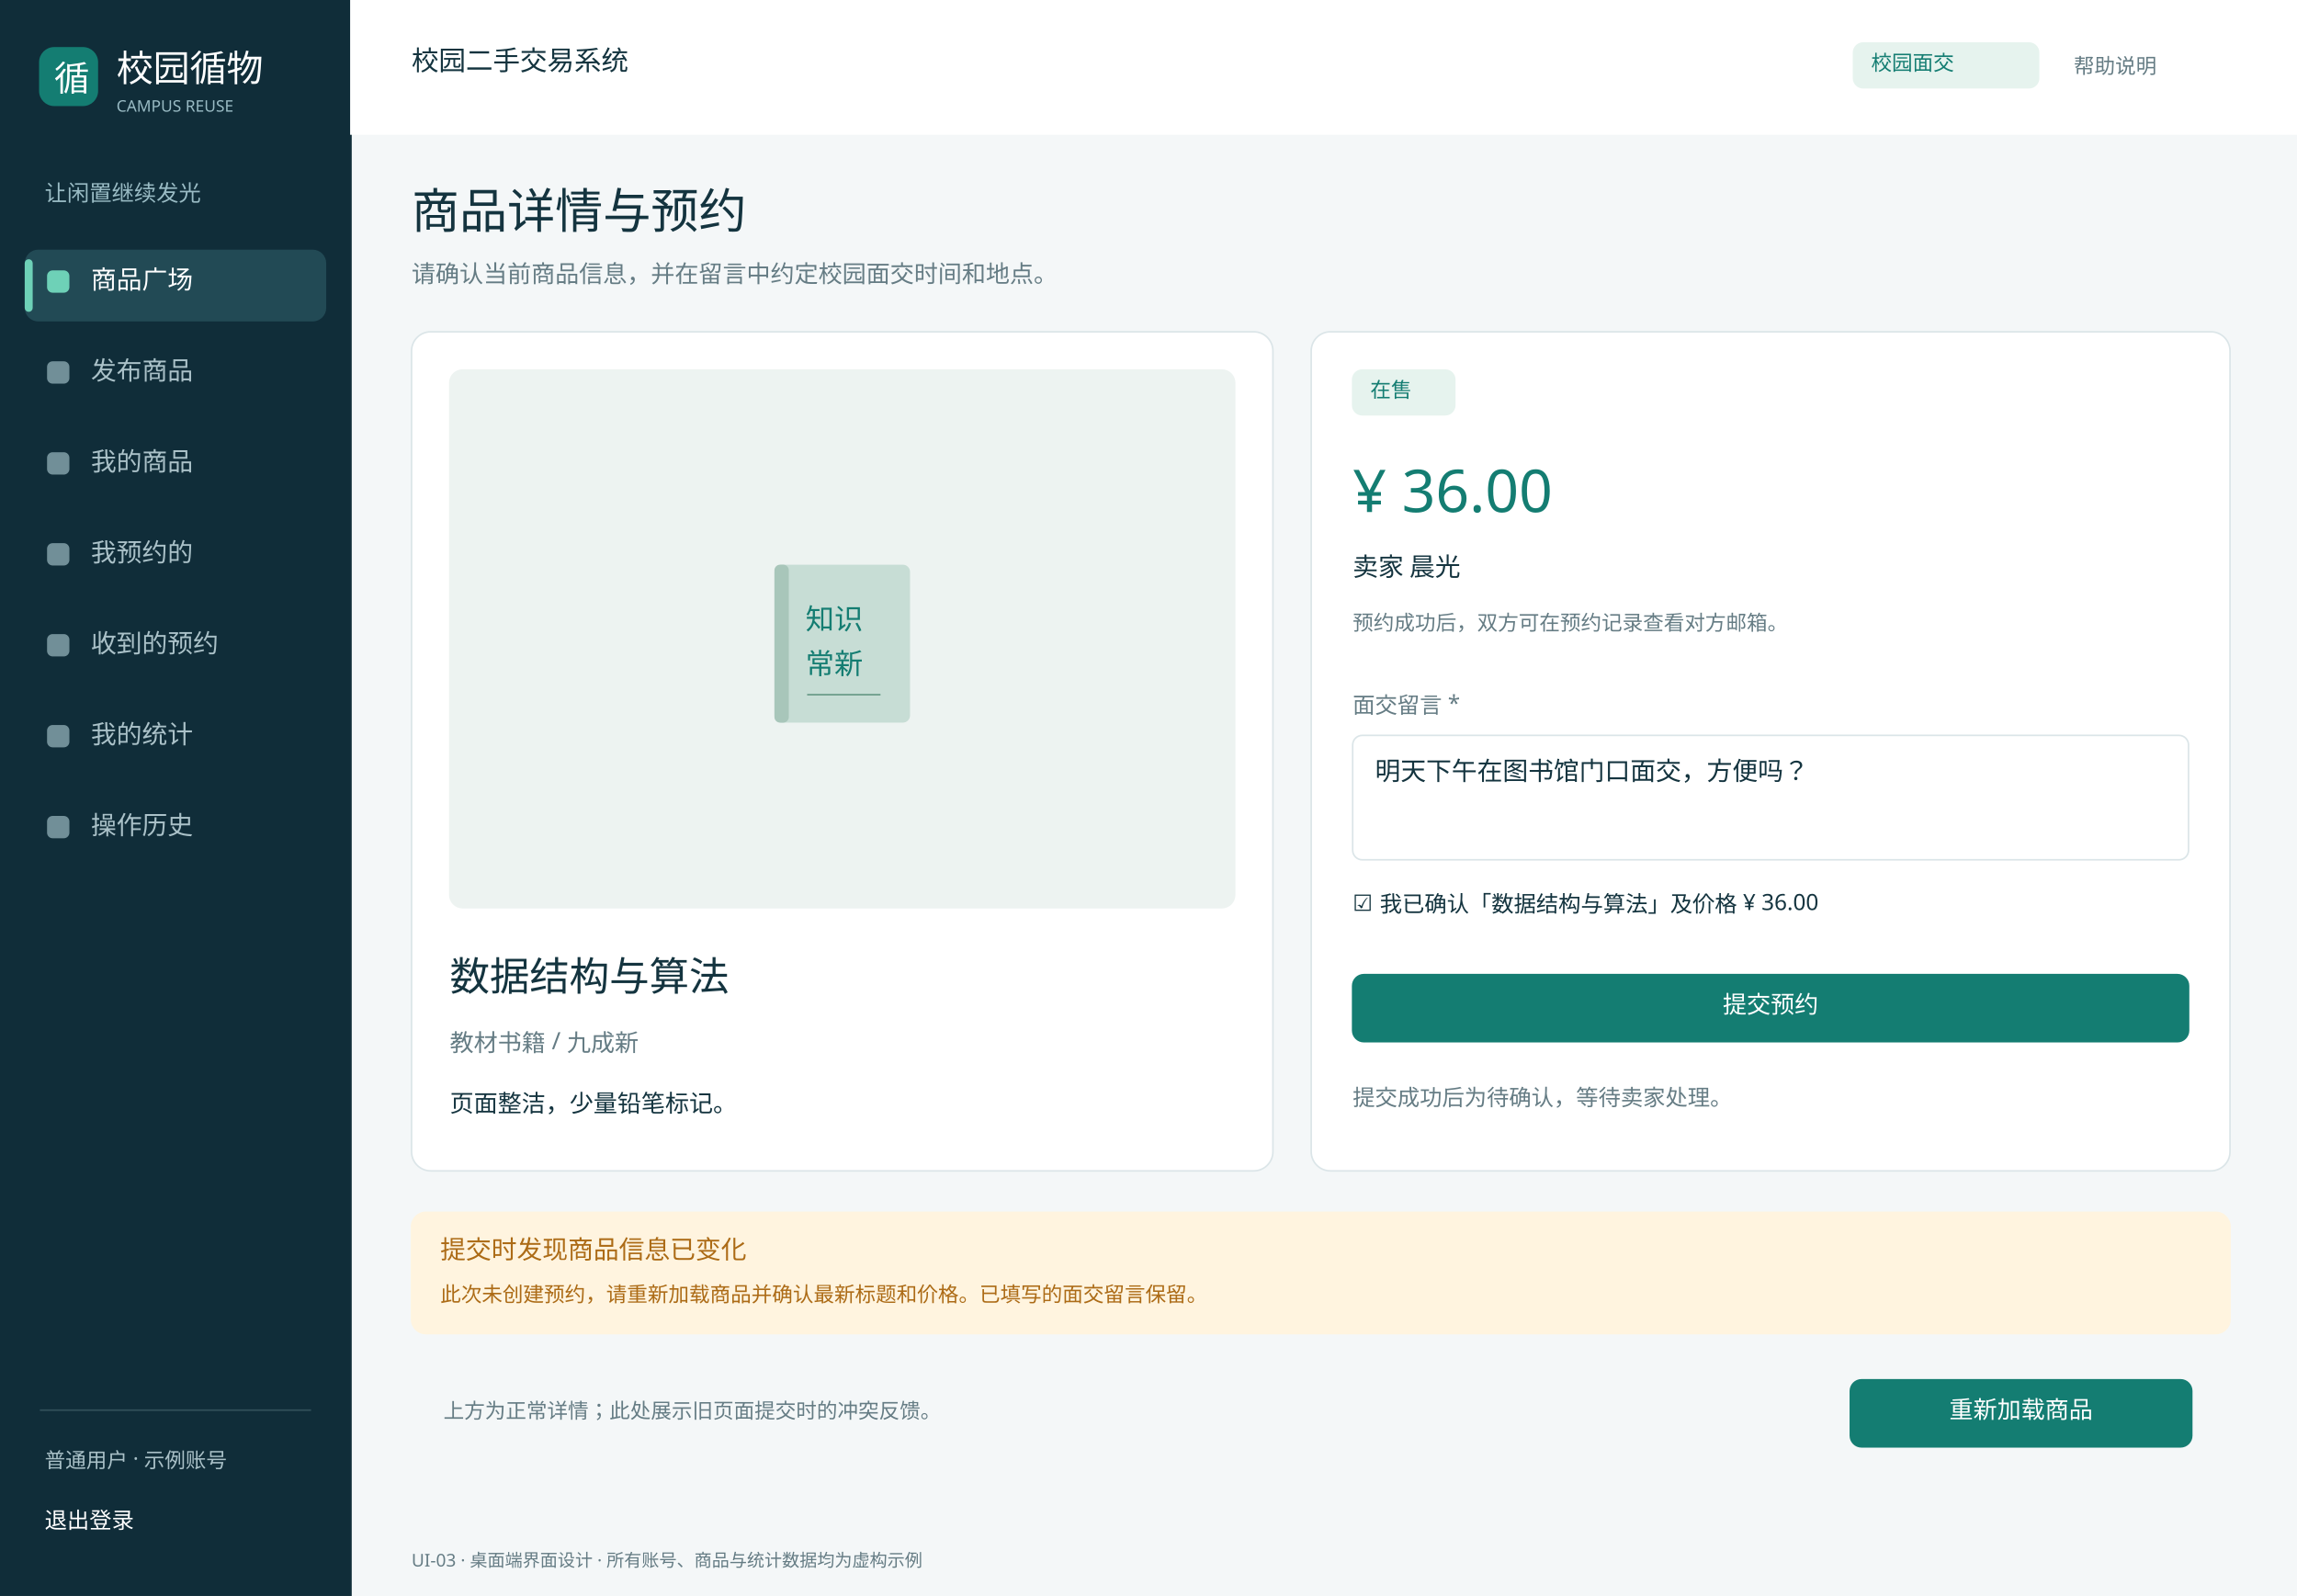
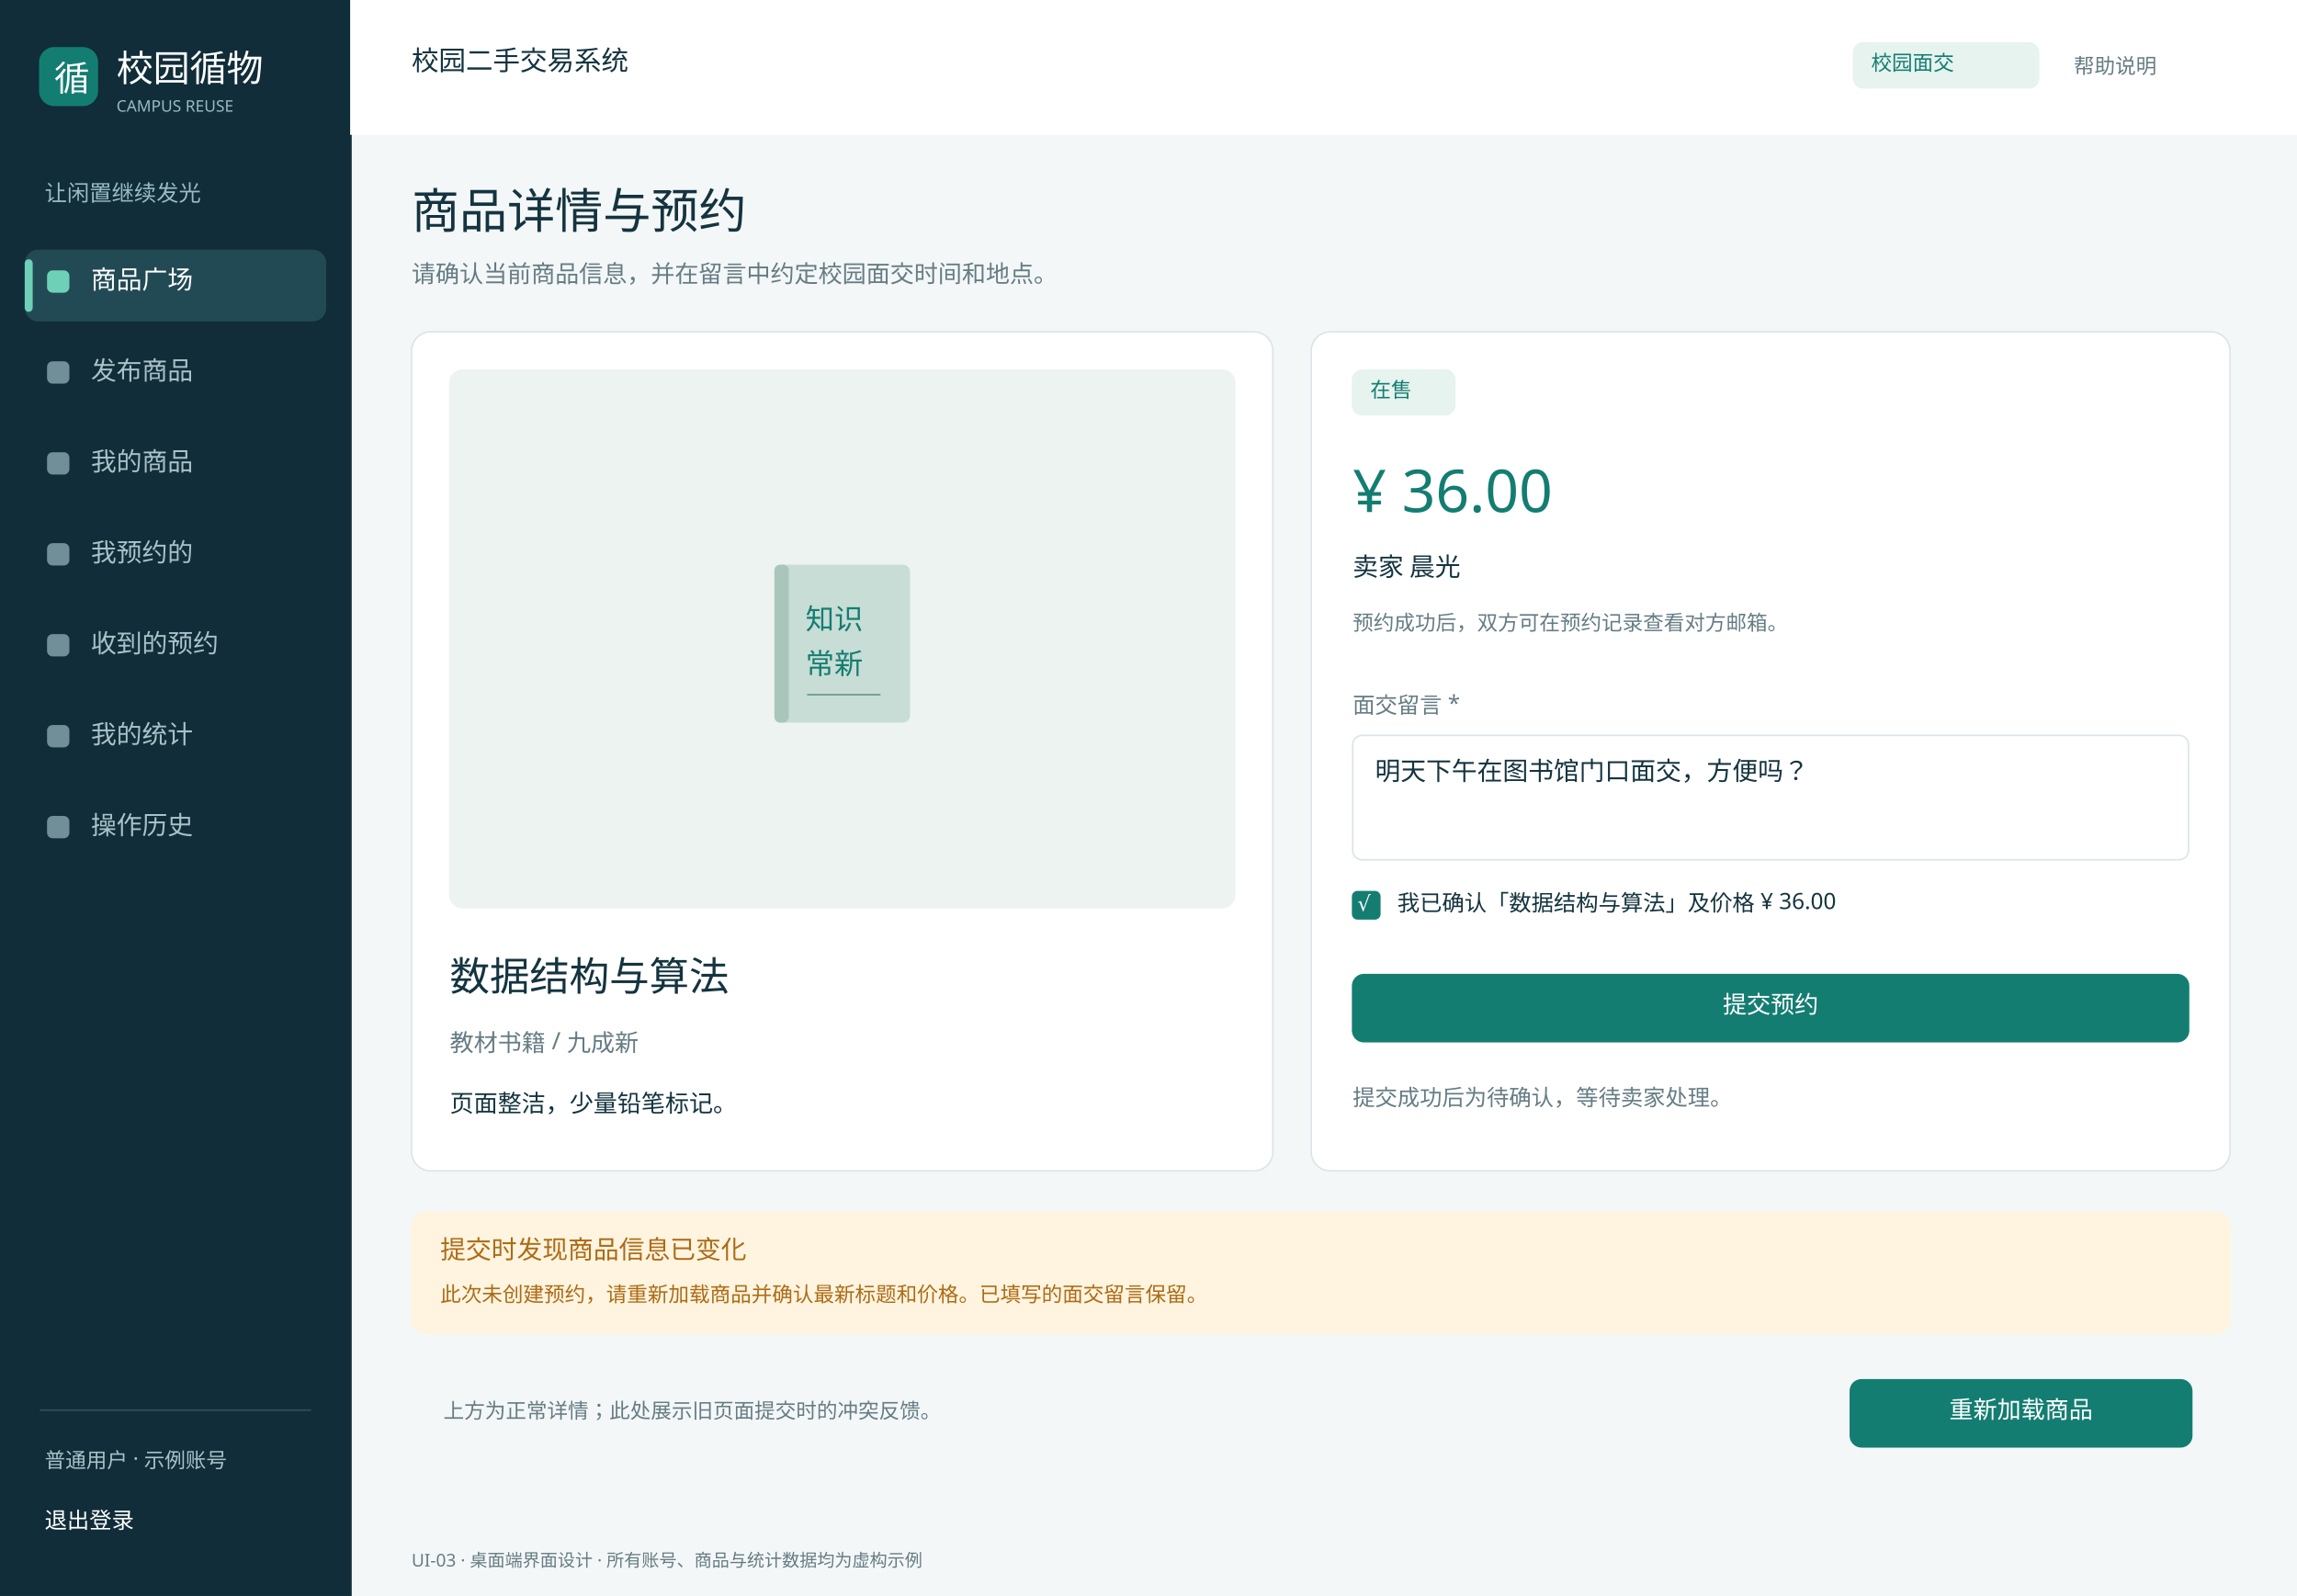
<svg xmlns="http://www.w3.org/2000/svg" width="1440" height="1000" viewBox="0 0 1440 1000">
  <rect x="0" y="0" width="1440" height="1000" rx="0" fill="#F4F7F8" stroke="#F4F7F8" />
  <rect x="0" y="0" width="220" height="1000" rx="0" fill="#102D39" stroke="#102D39" />
  <rect x="25" y="30" width="36" height="36" rx="9" fill="#147D72" stroke="#147D72" />
  <text x="34" y="57" font-family="Hiragino Sans GB,Microsoft YaHei,sans-serif" font-size="22" fill="#FFFFFF">循</text>
  <text x="73" y="51" font-family="Hiragino Sans GB,Microsoft YaHei,sans-serif" font-size="23" fill="#FFFFFF">校园循物</text>
  <text x="73" y="70" font-family="Hiragino Sans GB,Microsoft YaHei,sans-serif" font-size="10" fill="#99BBC4">CAMPUS REUSE</text>
  <text x="28" y="126" font-family="Hiragino Sans GB,Microsoft YaHei,sans-serif" font-size="14" fill="#99BBC4">让闲置继续发光</text>
  <rect x="16" y="157" width="188" height="44" rx="8" fill="#224A55" stroke="#224A55" />
  <rect x="16" y="163" width="4" height="32" rx="2" fill="#6ED1B7" stroke="#6ED1B7" />
  <rect x="30" y="170" width="13" height="13" rx="3" fill="#6ED1B7" stroke="#6ED1B7" />
  <text x="57" y="181" font-family="Hiragino Sans GB,Microsoft YaHei,sans-serif" font-size="16" fill="#FFFFFF">商品广场</text>
  <rect x="30" y="227" width="13" height="13" rx="3" fill="#718F98" stroke="#718F98" />
  <text x="57" y="238" font-family="Hiragino Sans GB,Microsoft YaHei,sans-serif" font-size="16" fill="#AAC1C8">发布商品</text>
  <rect x="30" y="284" width="13" height="13" rx="3" fill="#718F98" stroke="#718F98" />
  <text x="57" y="295" font-family="Hiragino Sans GB,Microsoft YaHei,sans-serif" font-size="16" fill="#AAC1C8">我的商品</text>
  <rect x="30" y="341" width="13" height="13" rx="3" fill="#718F98" stroke="#718F98" />
  <text x="57" y="352" font-family="Hiragino Sans GB,Microsoft YaHei,sans-serif" font-size="16" fill="#AAC1C8">我预约的</text>
  <rect x="30" y="398" width="13" height="13" rx="3" fill="#718F98" stroke="#718F98" />
  <text x="57" y="409" font-family="Hiragino Sans GB,Microsoft YaHei,sans-serif" font-size="16" fill="#AAC1C8">收到的预约</text>
  <rect x="30" y="455" width="13" height="13" rx="3" fill="#718F98" stroke="#718F98" />
  <text x="57" y="466" font-family="Hiragino Sans GB,Microsoft YaHei,sans-serif" font-size="16" fill="#AAC1C8">我的统计</text>
  <rect x="30" y="512" width="13" height="13" rx="3" fill="#718F98" stroke="#718F98" />
  <text x="57" y="523" font-family="Hiragino Sans GB,Microsoft YaHei,sans-serif" font-size="16" fill="#AAC1C8">操作历史</text>
  <path d="M25 884L195 884" stroke="#31505A" />
  <text x="28" y="920" font-family="Hiragino Sans GB,Microsoft YaHei,sans-serif" font-size="13" fill="#AAC1C8">普通用户 · 示例账号</text>
  <text x="28" y="958" font-family="Hiragino Sans GB,Microsoft YaHei,sans-serif" font-size="14" fill="#FFFFFF">退出登录</text>
  <rect x="220" y="0" width="1220" height="84" rx="0" fill="#FFFFFF" stroke="#FFFFFF" />
  <text x="258" y="44" font-family="Hiragino Sans GB,Microsoft YaHei,sans-serif" font-size="17" fill="#14343F">校园二手交易系统</text>
  <rect x="1162" y="27" width="116" height="28" rx="6" fill="#E6F3EE" stroke="#E6F3EE" />
  <text x="1173" y="44" font-family="Hiragino Sans GB,Microsoft YaHei,sans-serif" font-size="13" fill="#147D72">校园面交</text>
  <text x="1300" y="46" font-family="Hiragino Sans GB,Microsoft YaHei,sans-serif" font-size="13" fill="#657C84">帮助说明</text>
  <text x="258" y="143" font-family="Hiragino Sans GB,Microsoft YaHei,sans-serif" font-size="30" fill="#14343F">商品详情与预约</text>
  <text x="258" y="177" font-family="Hiragino Sans GB,Microsoft YaHei,sans-serif" font-size="15" fill="#657C84">请确认当前商品信息，并在留言中约定校园面交时间和地点。</text>
  <text x="258" y="982" font-family="Hiragino Sans GB,Microsoft YaHei,sans-serif" font-size="11" fill="#657C84">UI-03  ·  桌面端界面设计  ·  所有账号、商品与统计数据均为虚构示例</text>
  <rect x="258" y="208" width="540" height="526" rx="12" fill="#FFFFFF" stroke="#DBE5E8" />
  <rect x="282" y="232" width="492" height="337" rx="8" fill="#EDF3F1" stroke="#EDF3F1" />
  <rect x="486.0" y="354.5" width="84" height="98" rx="4" fill="#C7DDD5" stroke="#C7DDD5" />
  <rect x="486.0" y="354.5" width="8" height="98" rx="3" fill="#A8C6BA" stroke="#A8C6BA" />
  <text x="505.0" y="394.5" font-family="Hiragino Sans GB,Microsoft YaHei,sans-serif" font-size="18" fill="#147D72">知识</text>
  <text x="505.0" y="422.5" font-family="Hiragino Sans GB,Microsoft YaHei,sans-serif" font-size="18" fill="#147D72">常新</text>
  <path d="M506.0 435.5L552.0 435.5" stroke="#6A9B88" />
  <text x="282" y="621" font-family="Hiragino Sans GB,Microsoft YaHei,sans-serif" font-size="25" fill="#14343F">数据结构与算法</text>
  <text x="282" y="659" font-family="Hiragino Sans GB,Microsoft YaHei,sans-serif" font-size="15" fill="#657C84">教材书籍  /  九成新</text>
  <text x="282" y="697" font-family="Hiragino Sans GB,Microsoft YaHei,sans-serif" font-size="15" fill="#14343F">页面整洁，少量铅笔标记。</text>
  <rect x="822" y="208" width="576" height="526" rx="12" fill="#FFFFFF" stroke="#DBE5E8" />
  <rect x="848" y="232" width="64" height="28" rx="6" fill="#E6F3EE" stroke="#E6F3EE" />
  <text x="859" y="249" font-family="Hiragino Sans GB,Microsoft YaHei,sans-serif" font-size="13" fill="#147D72">在售</text>
  <text x="848" y="321" font-family="Hiragino Sans GB,Microsoft YaHei,sans-serif" font-size="37" fill="#147D72">¥ 36.00</text>
  <text x="848" y="361" font-family="Hiragino Sans GB,Microsoft YaHei,sans-serif" font-size="16" fill="#14343F">卖家  晨光</text>
  <text x="848" y="395" font-family="Hiragino Sans GB,Microsoft YaHei,sans-serif" font-size="13" fill="#657C84">预约成功后，双方可在预约记录查看对方邮箱。</text>
  <text x="848" y="447" font-family="Hiragino Sans GB,Microsoft YaHei,sans-serif" font-size="14" fill="#657C84">面交留言 *</text>
  <rect x="848" y="461" width="524" height="78" rx="6" fill="#FFFFFF" stroke="#DBE5E8" />
  <text x="862" y="489" font-family="Hiragino Sans GB,Microsoft YaHei,sans-serif" font-size="16" fill="#14343F">明天下午在图书馆门口面交，方便吗？</text>
-   <text x="848" y="571" font-family="Hiragino Sans GB,Microsoft YaHei,sans-serif" font-size="14" fill="#14343F">☑  我已确认「数据结构与算法」及价格 ¥ 36.00</text>
+   <rect x="848" y="559" width="17" height="17" rx="3" fill="#147D72" stroke="#147D72" />
+   <text x="851" y="571" font-family="Hiragino Sans GB,Microsoft YaHei,sans-serif" font-size="13" fill="#FFFFFF">√</text>
+   <text x="876" y="571" font-family="Hiragino Sans GB,Microsoft YaHei,sans-serif" font-size="14" fill="#14343F">我已确认「数据结构与算法」及价格 ¥ 36.00</text>
  <rect x="848" y="611" width="524" height="42" rx="7" fill="#147D72" stroke="#147D72" />
  <text x="1080.0" y="635" font-family="Hiragino Sans GB,Microsoft YaHei,sans-serif" font-size="15" fill="#FFFFFF">提交预约</text>
  <text x="848" y="693" font-family="Hiragino Sans GB,Microsoft YaHei,sans-serif" font-size="14" fill="#657C84">提交成功后为待确认，等待卖家处理。</text>
  <rect x="258" y="760" width="1140" height="76" rx="9" fill="#FFF4DF" stroke="#FFF4DF" />
  <text x="276" y="789" font-family="Hiragino Sans GB,Microsoft YaHei,sans-serif" font-size="16" fill="#AC6B16">提交时发现商品信息已变化</text>
  <text x="276" y="816" font-family="Hiragino Sans GB,Microsoft YaHei,sans-serif" font-size="13" fill="#AC6B16">此次未创建预约，请重新加载商品并确认最新标题和价格。已填写的面交留言保留。</text>
  <rect x="1160" y="865" width="214" height="42" rx="7" fill="#147D72" stroke="#147D72" />
  <text x="1222.0" y="889" font-family="Hiragino Sans GB,Microsoft YaHei,sans-serif" font-size="15" fill="#FFFFFF">重新加载商品</text>
  <text x="278" y="889" font-family="Hiragino Sans GB,Microsoft YaHei,sans-serif" font-size="13" fill="#657C84">上方为正常详情；此处展示旧页面提交时的冲突反馈。</text>
</svg>
